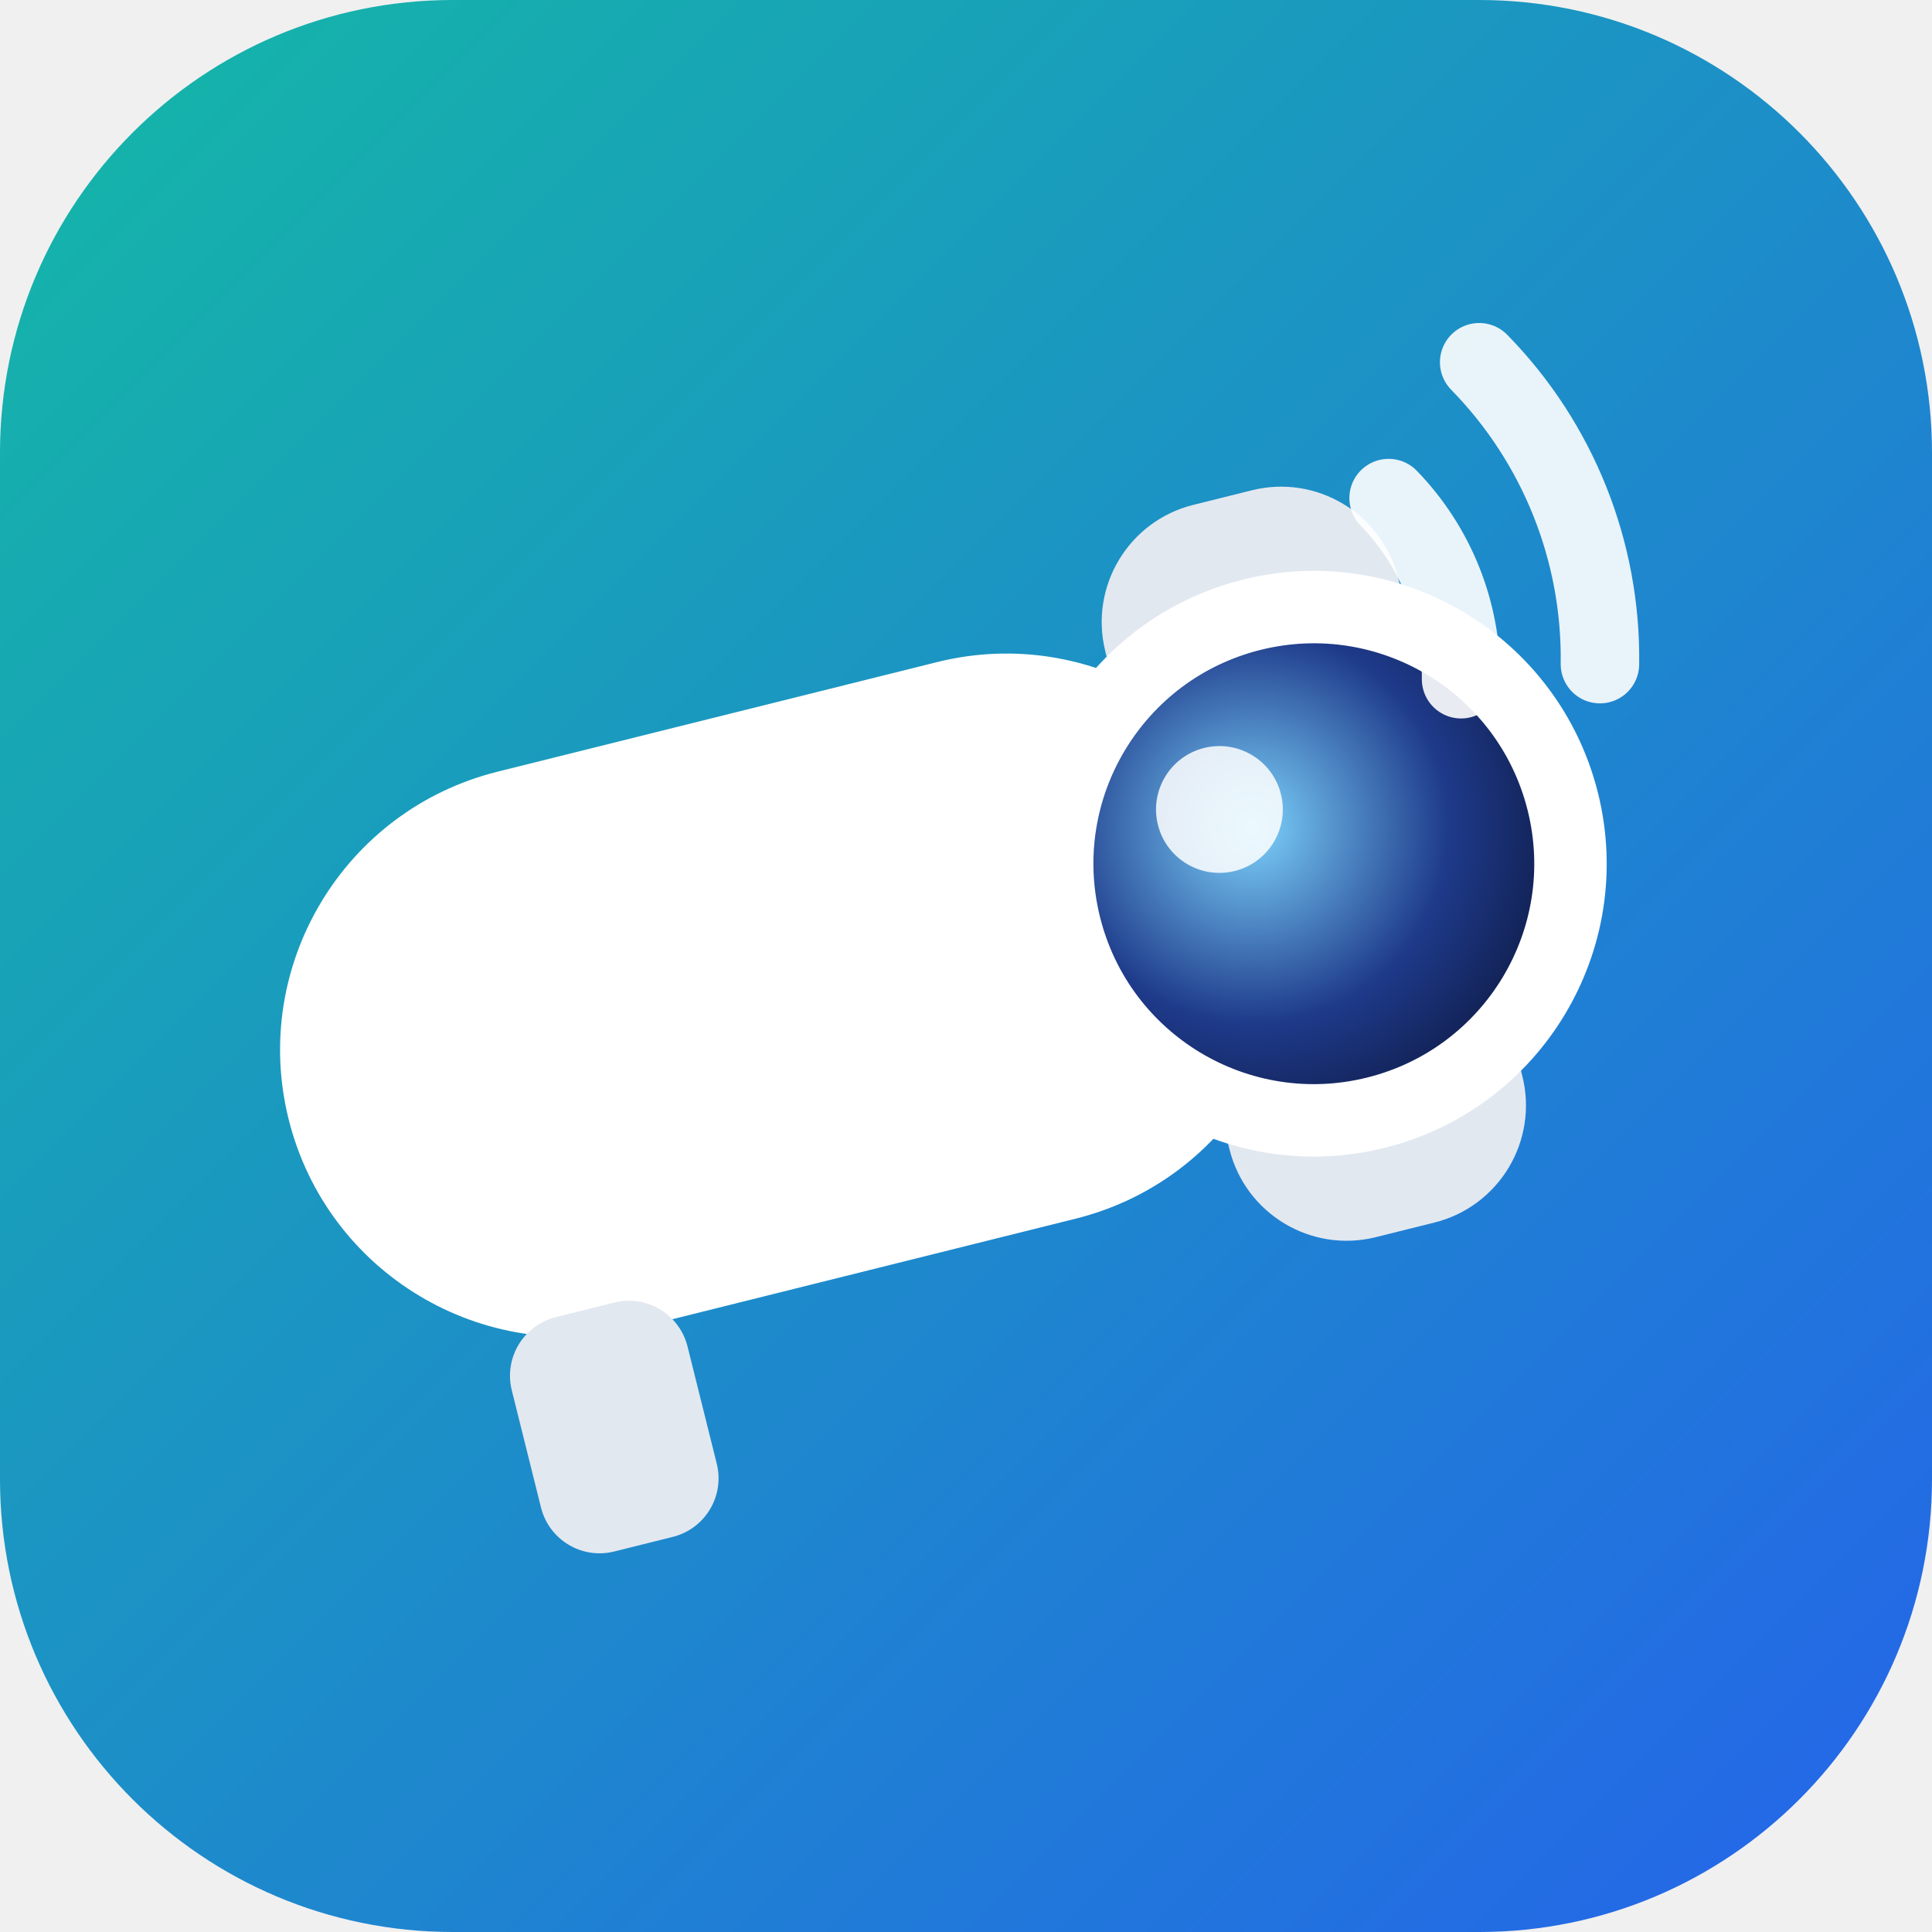
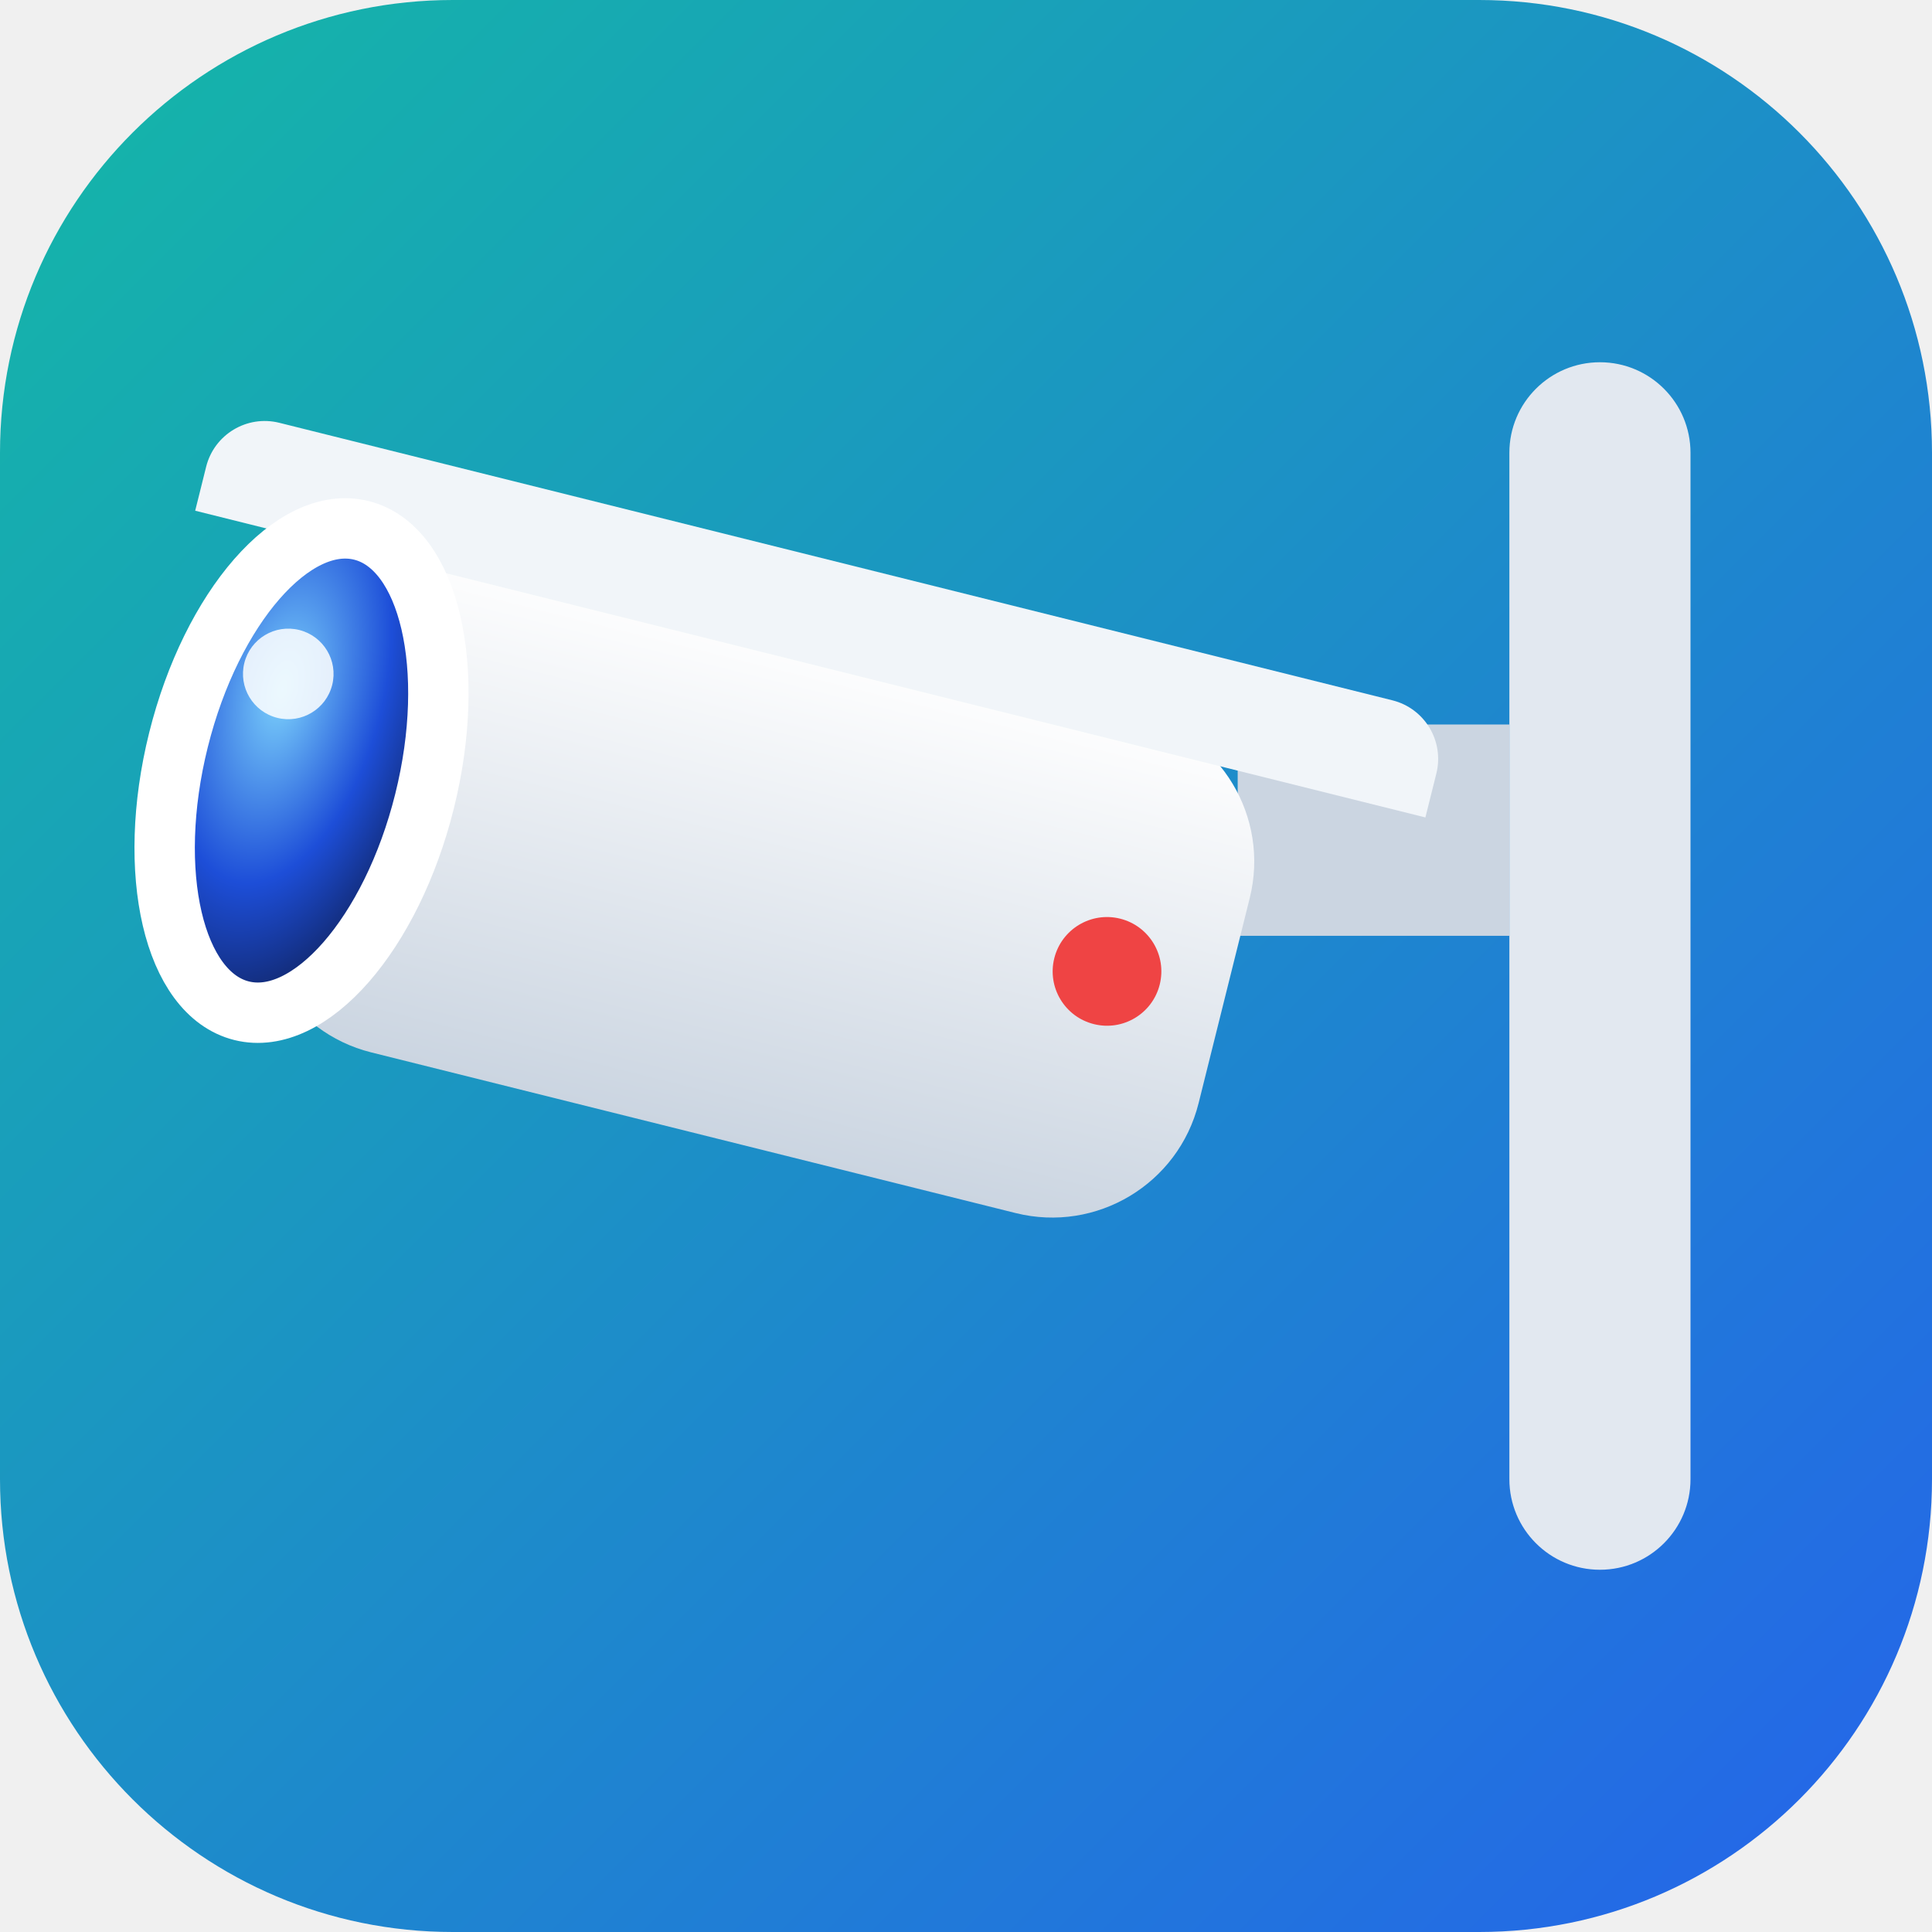
<svg xmlns="http://www.w3.org/2000/svg" viewBox="0 0 64 64">
  <defs>
    <linearGradient id="g" x1="0" y1="0" x2="1" y2="1">
      <stop offset="0" stop-color="#14b8a6" />
      <stop offset="1" stop-color="#2563eb" />
    </linearGradient>
-     <radialGradient id="l" cx=".4" cy=".4" r=".7">
+     <linearGradient id="b" x1="0" y1="0" x2="0" y2="1">
+       <stop offset="0" stop-color="#ffffff" />
+       <stop offset="1" stop-color="#cbd5e1" />
+     </linearGradient>
+     <radialGradient id="l" cx=".35" cy=".35" r=".8">
      <stop offset="0" stop-color="#7dd3fc" />
-       <stop offset=".55" stop-color="#1e3a8a" />
+       <stop offset=".5" stop-color="#1d4ed8" />
      <stop offset="1" stop-color="#0b1437" />
    </radialGradient>
  </defs>
  <rect width="64" height="64" rx="15" fill="url(#g)" />
-   <g transform="rotate(-14 32 32)">
-     <rect x="9" y="22" width="34" height="19" rx="9.5" fill="#fff" />
-     <rect x="39" y="19" width="10" height="25" rx="4" fill="#e2e8f0" />
-     <circle cx="44" cy="31.5" r="8.5" fill="url(#l)" stroke="#fff" stroke-width="2.4" />
-     <circle cx="41.4" cy="29" r="2.1" fill="#fff" opacity=".85" />
-     <rect x="14" y="40" width="6" height="8" rx="2" fill="#e2e8f0" />
+   <rect x="50" y="12" width="6" height="40" rx="3" fill="#e2e8f0" />
+   <path d="M50 24h-9v7h9z" fill="#cbd5e1" />
+   <g transform="rotate(14 30 30)">
+     <rect x="9" y="22" width="32" height="17" rx="5" fill="url(#b)" />
+     <path d="M6 19.5h38a2 2 0 0 1 2 2v1.5H4v-1.5a2 2 0 0 1 2-2z" fill="#f1f5f9" />
+     <ellipse cx="9.5" cy="30.5" rx="4.2" ry="8.2" fill="url(#l)" stroke="#fff" stroke-width="2" />
+     <circle cx="8.3" cy="27.5" r="1.5" fill="#fff" opacity=".85" />
+     <circle cx="37" cy="30.5" r="1.8" fill="#ef4444" />
  </g>
-   <path d="M49 12a14 14 0 0 1 4 10M46 16.5a8.5 8.5 0 0 1 2.4 6" fill="none" stroke="#fff" stroke-width="2.6" stroke-linecap="round" opacity=".9" />
</svg>
